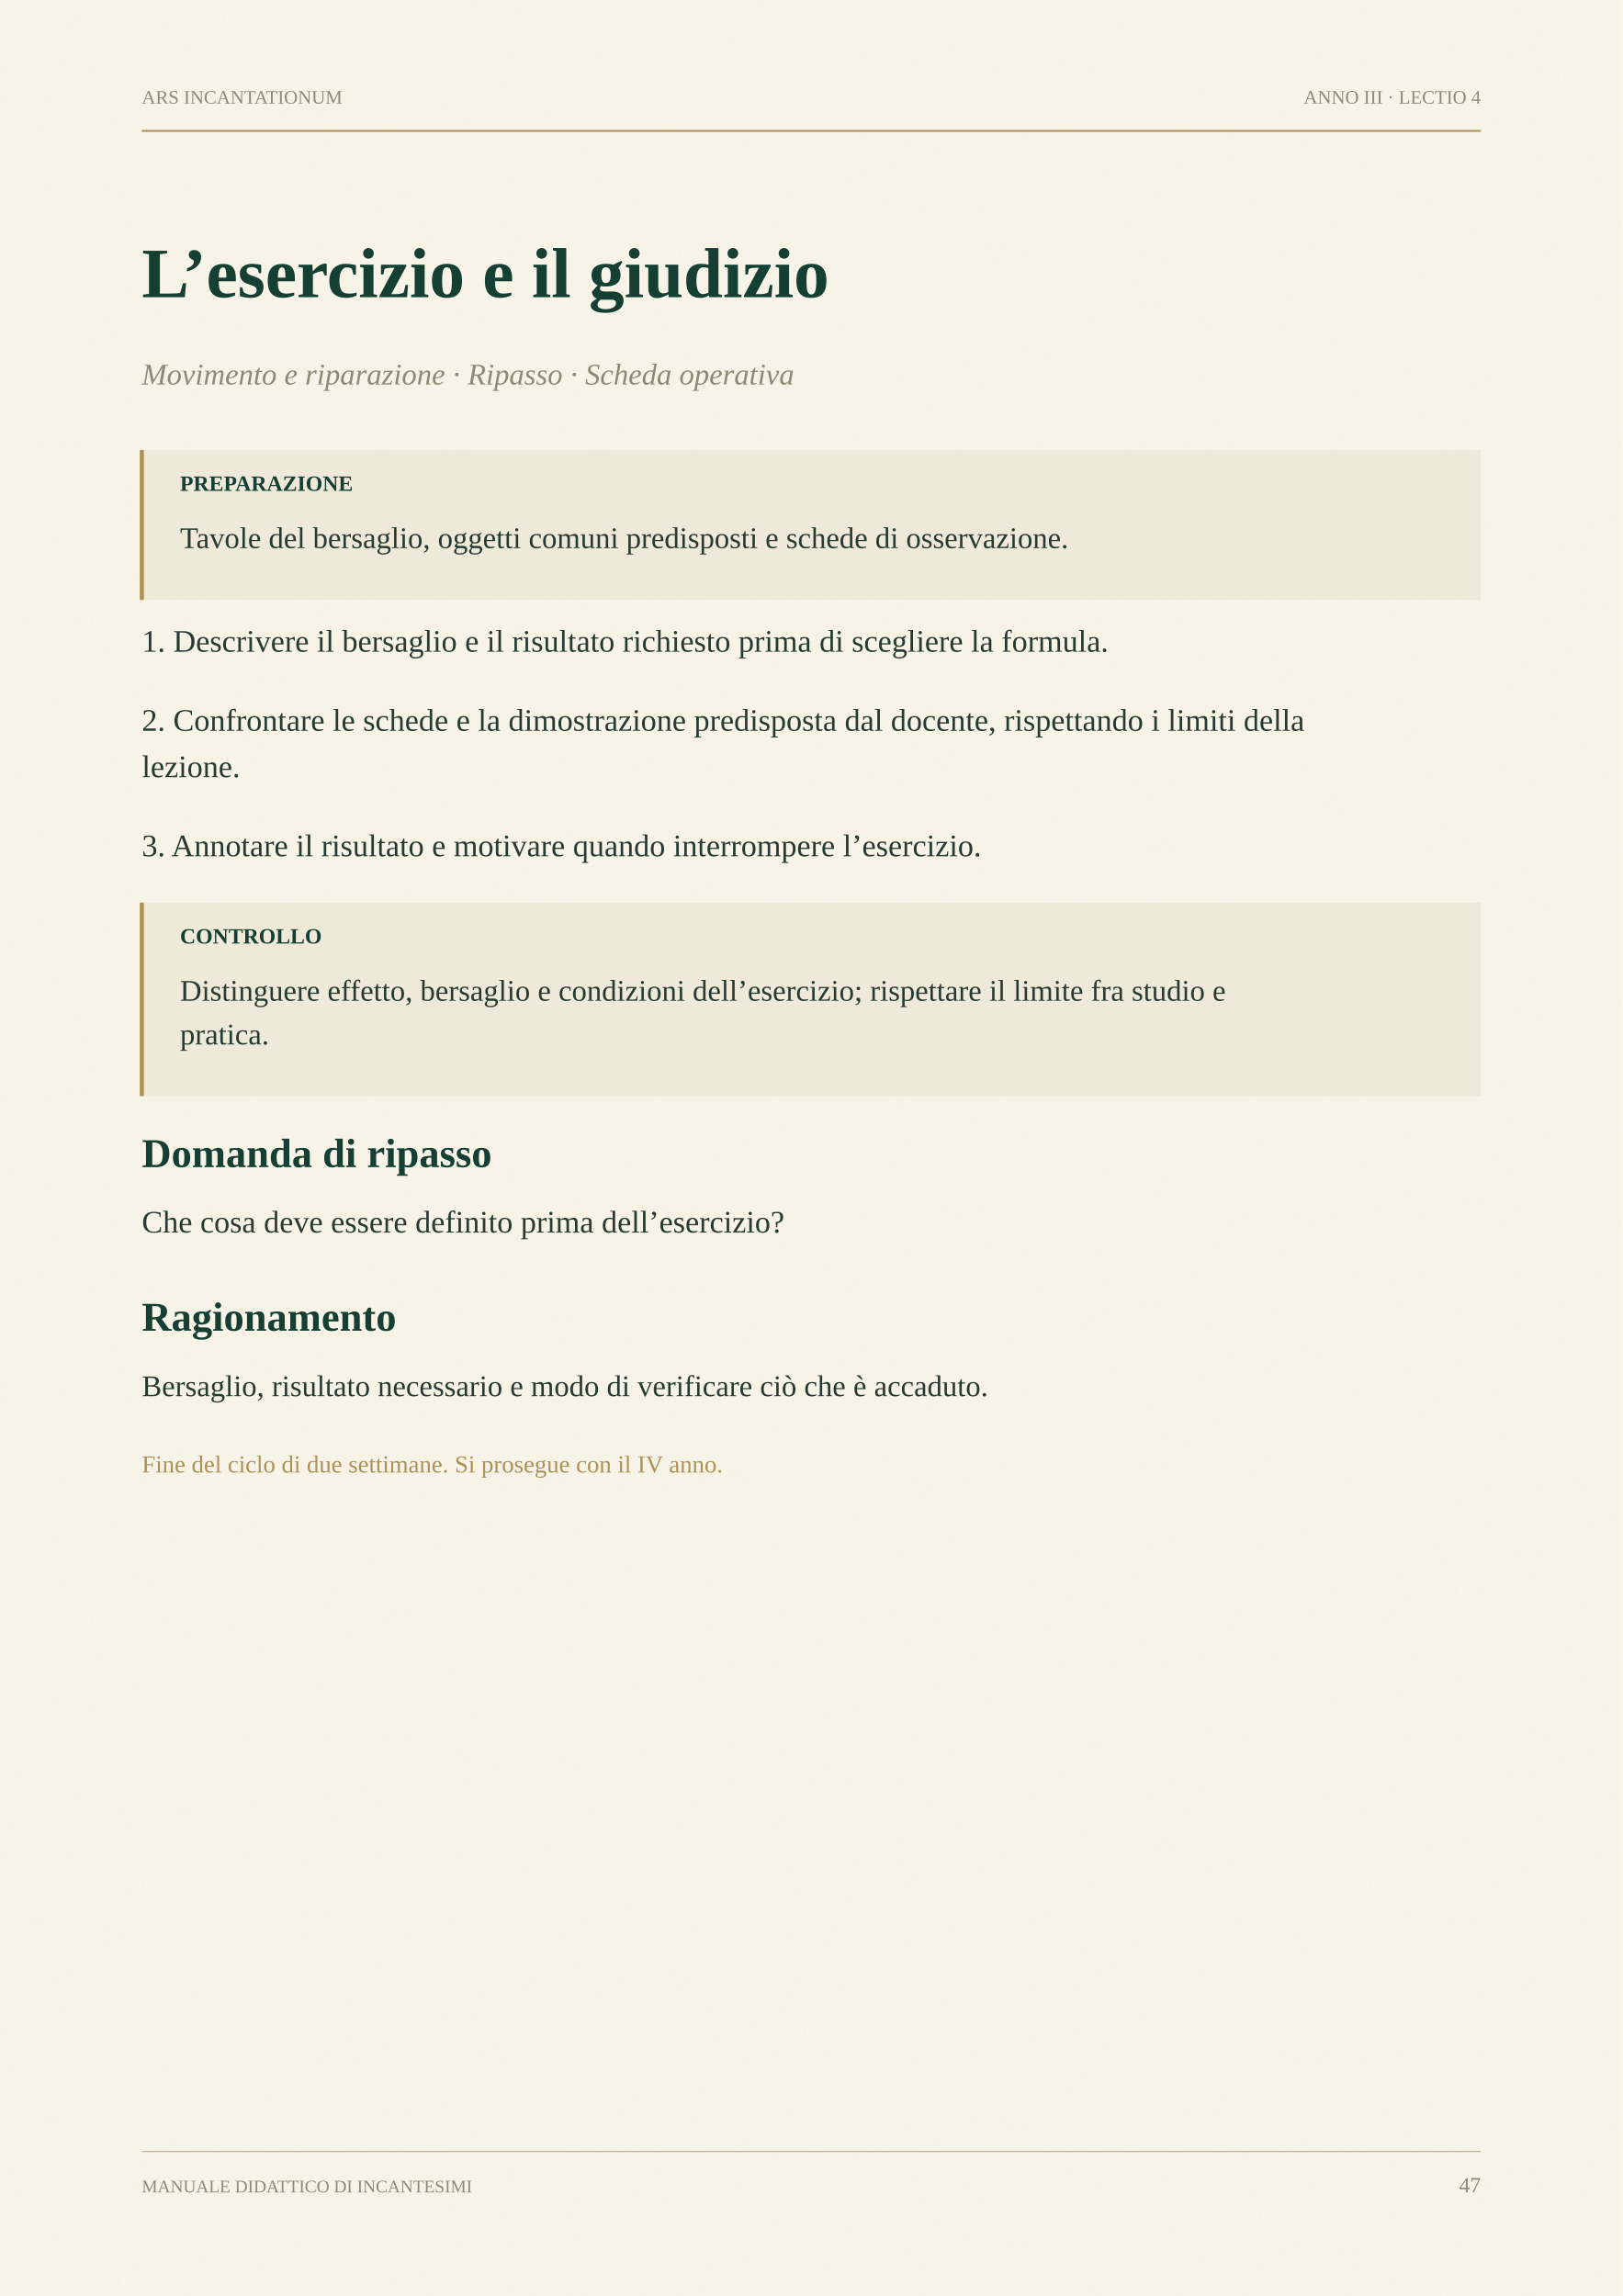
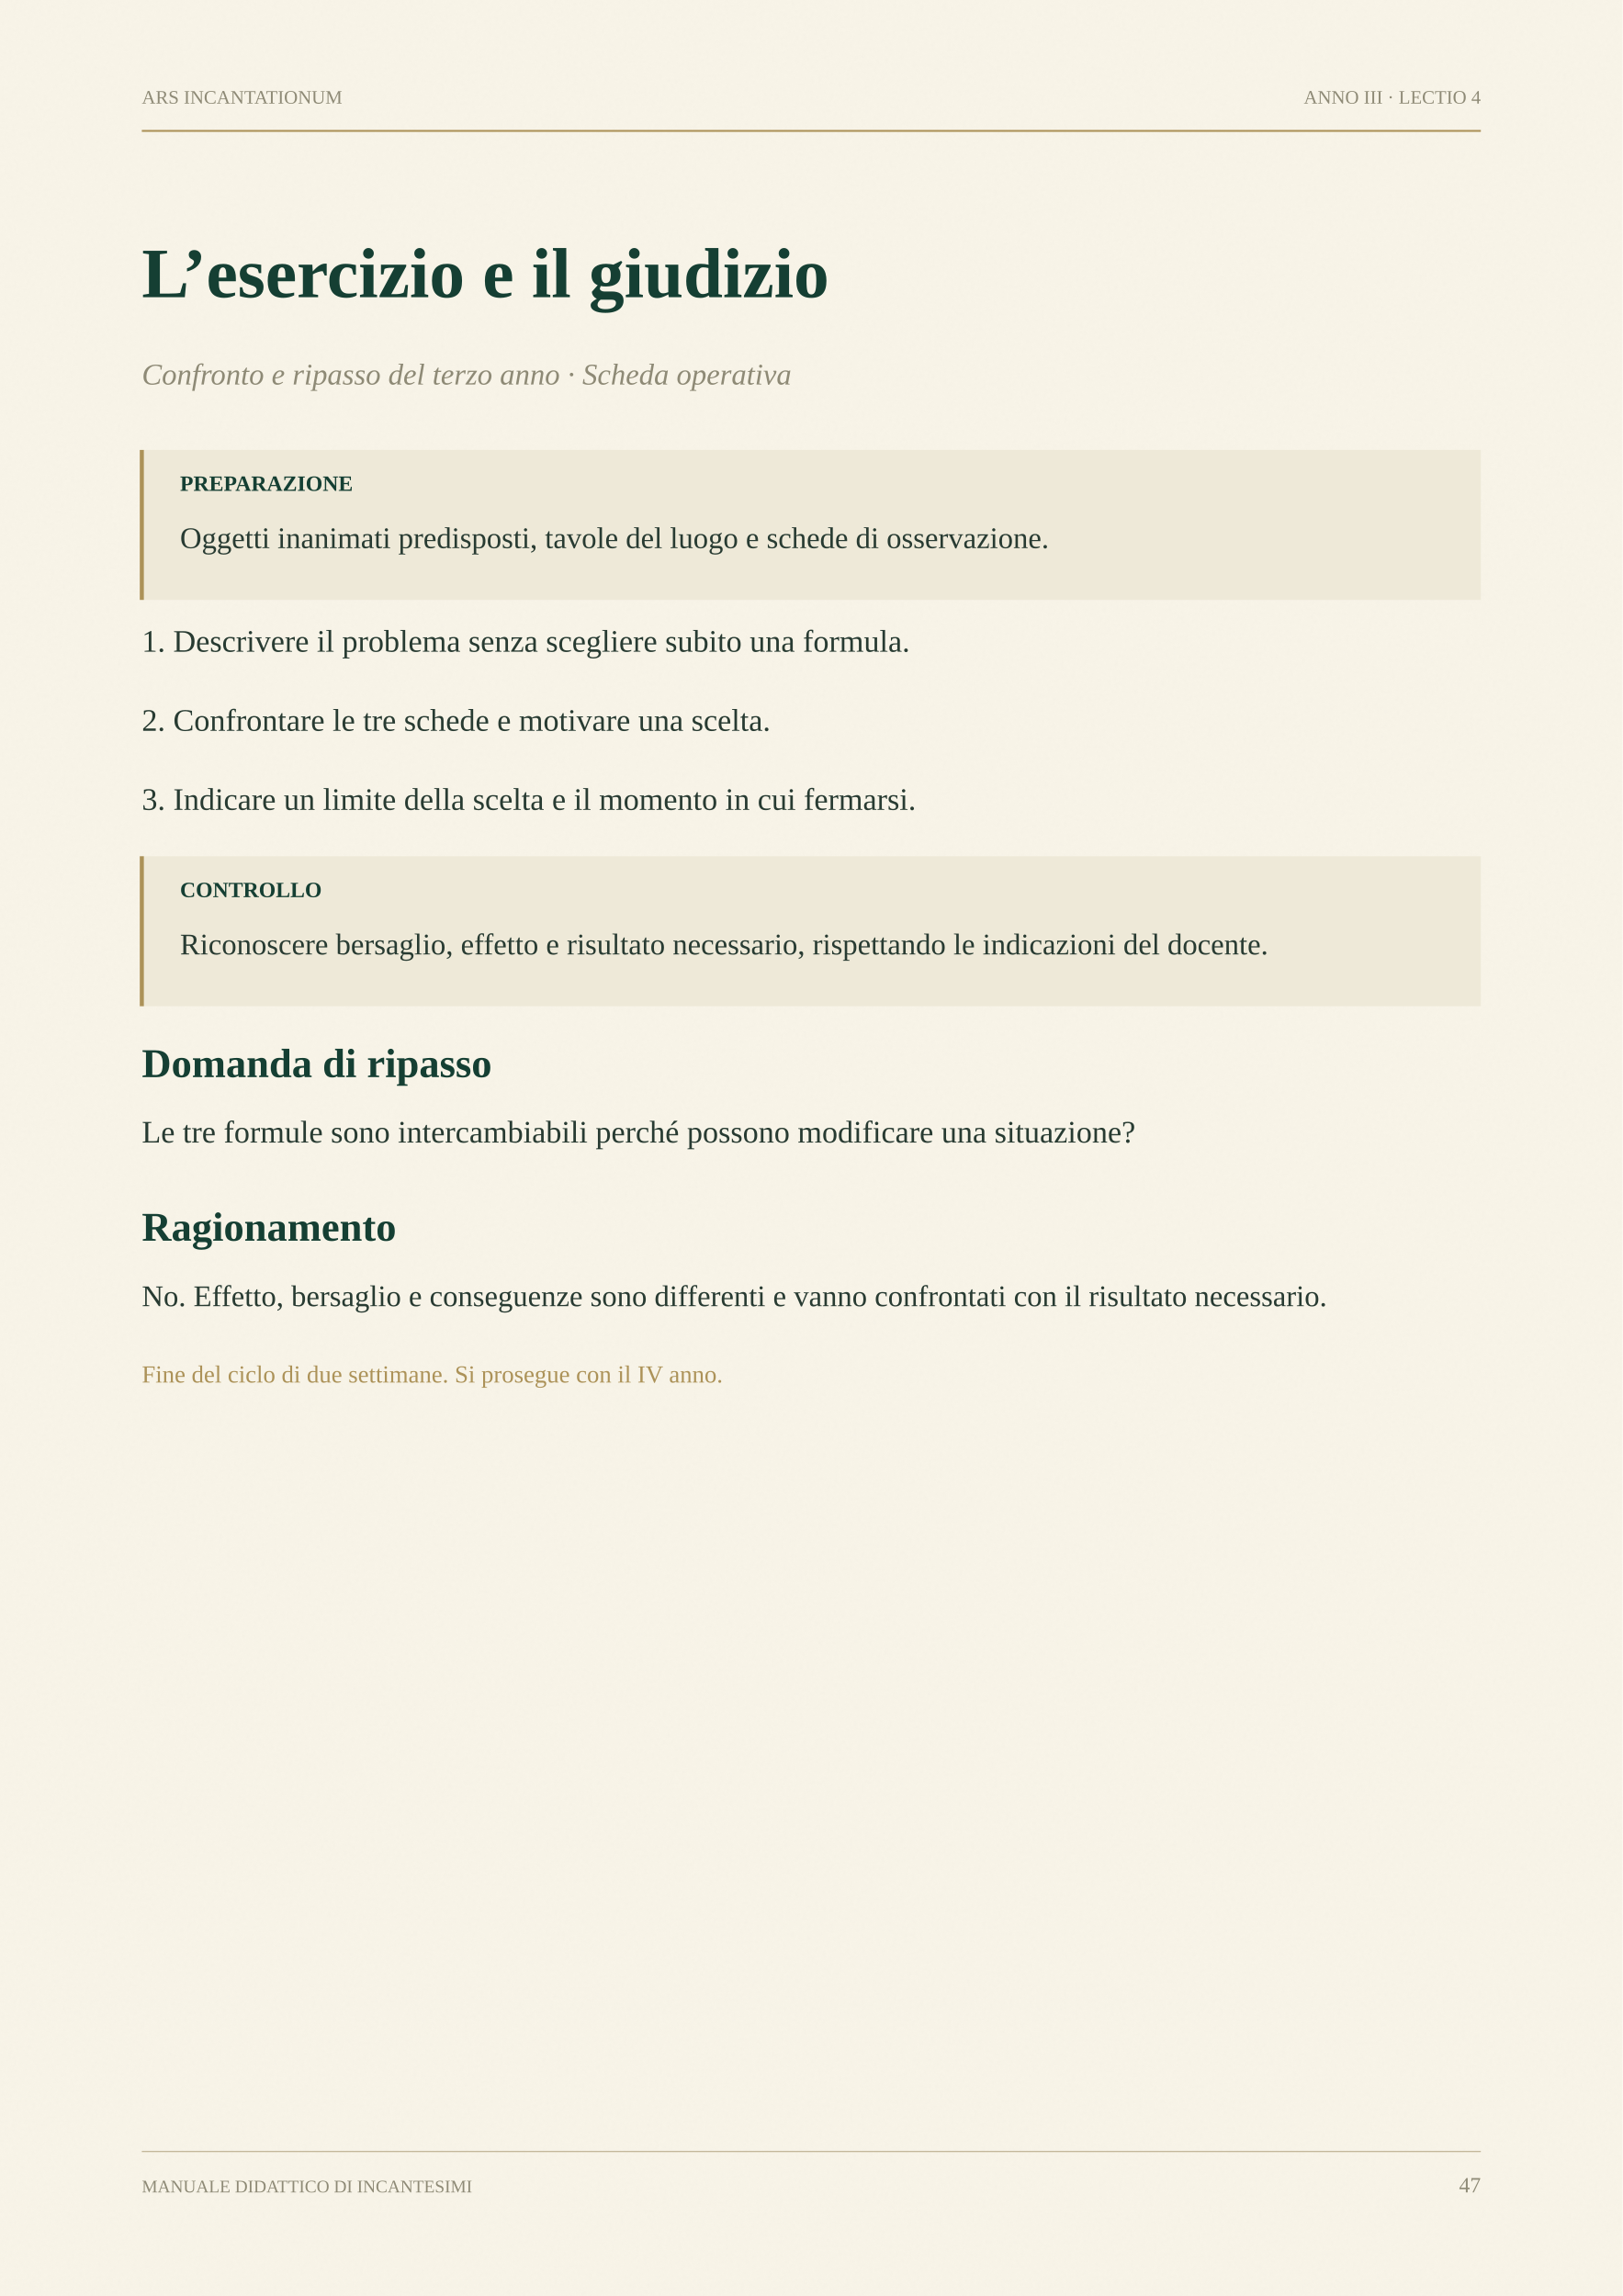
<svg xmlns="http://www.w3.org/2000/svg" width="595" height="842" viewBox="0 0 595 842">
  <defs>
    <filter id="grain">
      <feTurbulence type="fractalNoise" baseFrequency=".7" numOctaves="3" stitchTiles="stitch" />
      <feColorMatrix type="saturate" values="0" />
    </filter>
    <pattern id="paper" width="595" height="842" patternUnits="userSpaceOnUse">
      <rect width="595" height="842" filter="url(#grain)" opacity=".17" />
    </pattern>
    <linearGradient id="leather">
      <stop stop-color="#06271b" />
      <stop offset=".12" stop-color="#17583a" />
      <stop offset=".6" stop-color="#0c402a" />
      <stop offset="1" stop-color="#042015" />
    </linearGradient>
  </defs>
  <rect width="595" height="842" fill="#f8f4e8" />
  <rect width="595" height="842" fill="url(#paper)" opacity=".17" />
  <text x="52" y="38" font-family="Georgia, Times New Roman, serif" font-size="7" fill="#8e8a76">ARS INCANTATIONUM</text>
  <text x="543" y="38" font-family="Georgia, Times New Roman, serif" font-size="7" fill="#8e8a76" text-anchor="end">ANNO III · LECTIO 4</text>
  <path d="M52 48H543" stroke="#ac9258" stroke-width=".7" />
  <text x="52" y="109" font-family="Georgia, Times New Roman, serif" font-size="26" fill="#153f33" font-weight="bold">L’esercizio e il giudizio</text>
-   <text x="52" y="141" font-family="Georgia, Times New Roman, serif" font-size="11" fill="#8e8a76" font-style="italic">Movimento e riparazione · Ripasso · Scheda operativa</text>
+   <text x="52" y="141" font-family="Georgia, Times New Roman, serif" font-size="11" fill="#8e8a76" font-style="italic">Confronto e ripasso del terzo anno · Scheda operativa</text>
  <rect x="52" y="165" width="491" height="55" fill="#eee9d8" />
  <path d="M52 165v55" stroke="#ac9258" stroke-width="1.5" />
  <text x="66" y="180" font-family="Georgia, Times New Roman, serif" font-size="8" fill="#153f33" font-weight="bold">PREPARAZIONE</text>
-   <text x="66" y="201" font-family="Georgia, Times New Roman, serif" font-size="11" fill="#283b32">Tavole del bersaglio, oggetti comuni predisposti e schede di osservazione.</text>
-   <text x="52" y="239" font-family="Georgia, Times New Roman, serif" font-size="11.5" fill="#283b32">1. Descrivere il bersaglio e il risultato richiesto prima di scegliere la formula.</text>
-   <text x="52" y="268" font-family="Georgia, Times New Roman, serif" font-size="11.5" fill="#283b32">2. Confrontare le schede e la dimostrazione predisposta dal docente, rispettando i limiti della</text>
-   <text x="52" y="285" font-family="Georgia, Times New Roman, serif" font-size="11.5" fill="#283b32">lezione.</text>
-   <text x="52" y="314" font-family="Georgia, Times New Roman, serif" font-size="11.5" fill="#283b32">3. Annotare il risultato e motivare quando interrompere l’esercizio.</text>
-   <rect x="52" y="331" width="491" height="71" fill="#eee9d8" />
-   <path d="M52 331v71" stroke="#ac9258" stroke-width="1.5" />
-   <text x="66" y="346" font-family="Georgia, Times New Roman, serif" font-size="8" fill="#153f33" font-weight="bold">CONTROLLO</text>
-   <text x="66" y="367" font-family="Georgia, Times New Roman, serif" font-size="11" fill="#283b32">Distinguere effetto, bersaglio e condizioni dell’esercizio; rispettare il limite fra studio e</text>
-   <text x="66" y="383" font-family="Georgia, Times New Roman, serif" font-size="11" fill="#283b32">pratica.</text>
-   <text x="52" y="428" font-family="Georgia, Times New Roman, serif" font-size="15" fill="#153f33" font-weight="bold">Domanda di ripasso</text>
-   <text x="52" y="452" font-family="Georgia, Times New Roman, serif" font-size="11.5" fill="#283b32">Che cosa deve essere definito prima dell’esercizio?</text>
-   <text x="52" y="488" font-family="Georgia, Times New Roman, serif" font-size="15" fill="#153f33" font-weight="bold">Ragionamento</text>
-   <text x="52" y="512" font-family="Georgia, Times New Roman, serif" font-size="11" fill="#283b32">Bersaglio, risultato necessario e modo di verificare ciò che è accaduto.</text>
-   <text x="52" y="540" font-family="Georgia, Times New Roman, serif" font-size="9" fill="#ac9258">Fine del ciclo di due settimane. Si prosegue con il IV anno.</text>
+   <text x="66" y="201" font-family="Georgia, Times New Roman, serif" font-size="11" fill="#283b32">Oggetti inanimati predisposti, tavole del luogo e schede di osservazione.</text>
+   <text x="52" y="239" font-family="Georgia, Times New Roman, serif" font-size="11.5" fill="#283b32">1. Descrivere il problema senza scegliere subito una formula.</text>
+   <text x="52" y="268" font-family="Georgia, Times New Roman, serif" font-size="11.5" fill="#283b32">2. Confrontare le tre schede e motivare una scelta.</text>
+   <text x="52" y="297" font-family="Georgia, Times New Roman, serif" font-size="11.5" fill="#283b32">3. Indicare un limite della scelta e il momento in cui fermarsi.</text>
+   <rect x="52" y="314" width="491" height="55" fill="#eee9d8" />
+   <path d="M52 314v55" stroke="#ac9258" stroke-width="1.5" />
+   <text x="66" y="329" font-family="Georgia, Times New Roman, serif" font-size="8" fill="#153f33" font-weight="bold">CONTROLLO</text>
+   <text x="66" y="350" font-family="Georgia, Times New Roman, serif" font-size="11" fill="#283b32">Riconoscere bersaglio, effetto e risultato necessario, rispettando le indicazioni del docente.</text>
+   <text x="52" y="395" font-family="Georgia, Times New Roman, serif" font-size="15" fill="#153f33" font-weight="bold">Domanda di ripasso</text>
+   <text x="52" y="419" font-family="Georgia, Times New Roman, serif" font-size="11.5" fill="#283b32">Le tre formule sono intercambiabili perché possono modificare una situazione?</text>
+   <text x="52" y="455" font-family="Georgia, Times New Roman, serif" font-size="15" fill="#153f33" font-weight="bold">Ragionamento</text>
+   <text x="52" y="479" font-family="Georgia, Times New Roman, serif" font-size="11" fill="#283b32">No. Effetto, bersaglio e conseguenze sono differenti e vanno confrontati con il risultato necessario.</text>
+   <text x="52" y="507" font-family="Georgia, Times New Roman, serif" font-size="9" fill="#ac9258">Fine del ciclo di due settimane. Si prosegue con il IV anno.</text>
  <path d="M52 789H543" stroke="#c3b89b" stroke-width=".45" />
  <text x="52" y="804" font-family="Georgia, Times New Roman, serif" font-size="6.5" fill="#8e8a76">MANUALE DIDATTICO DI INCANTESIMI</text>
  <text x="543" y="804" font-family="Georgia, Times New Roman, serif" font-size="8" fill="#8e8a76" text-anchor="end">47</text>
</svg>
